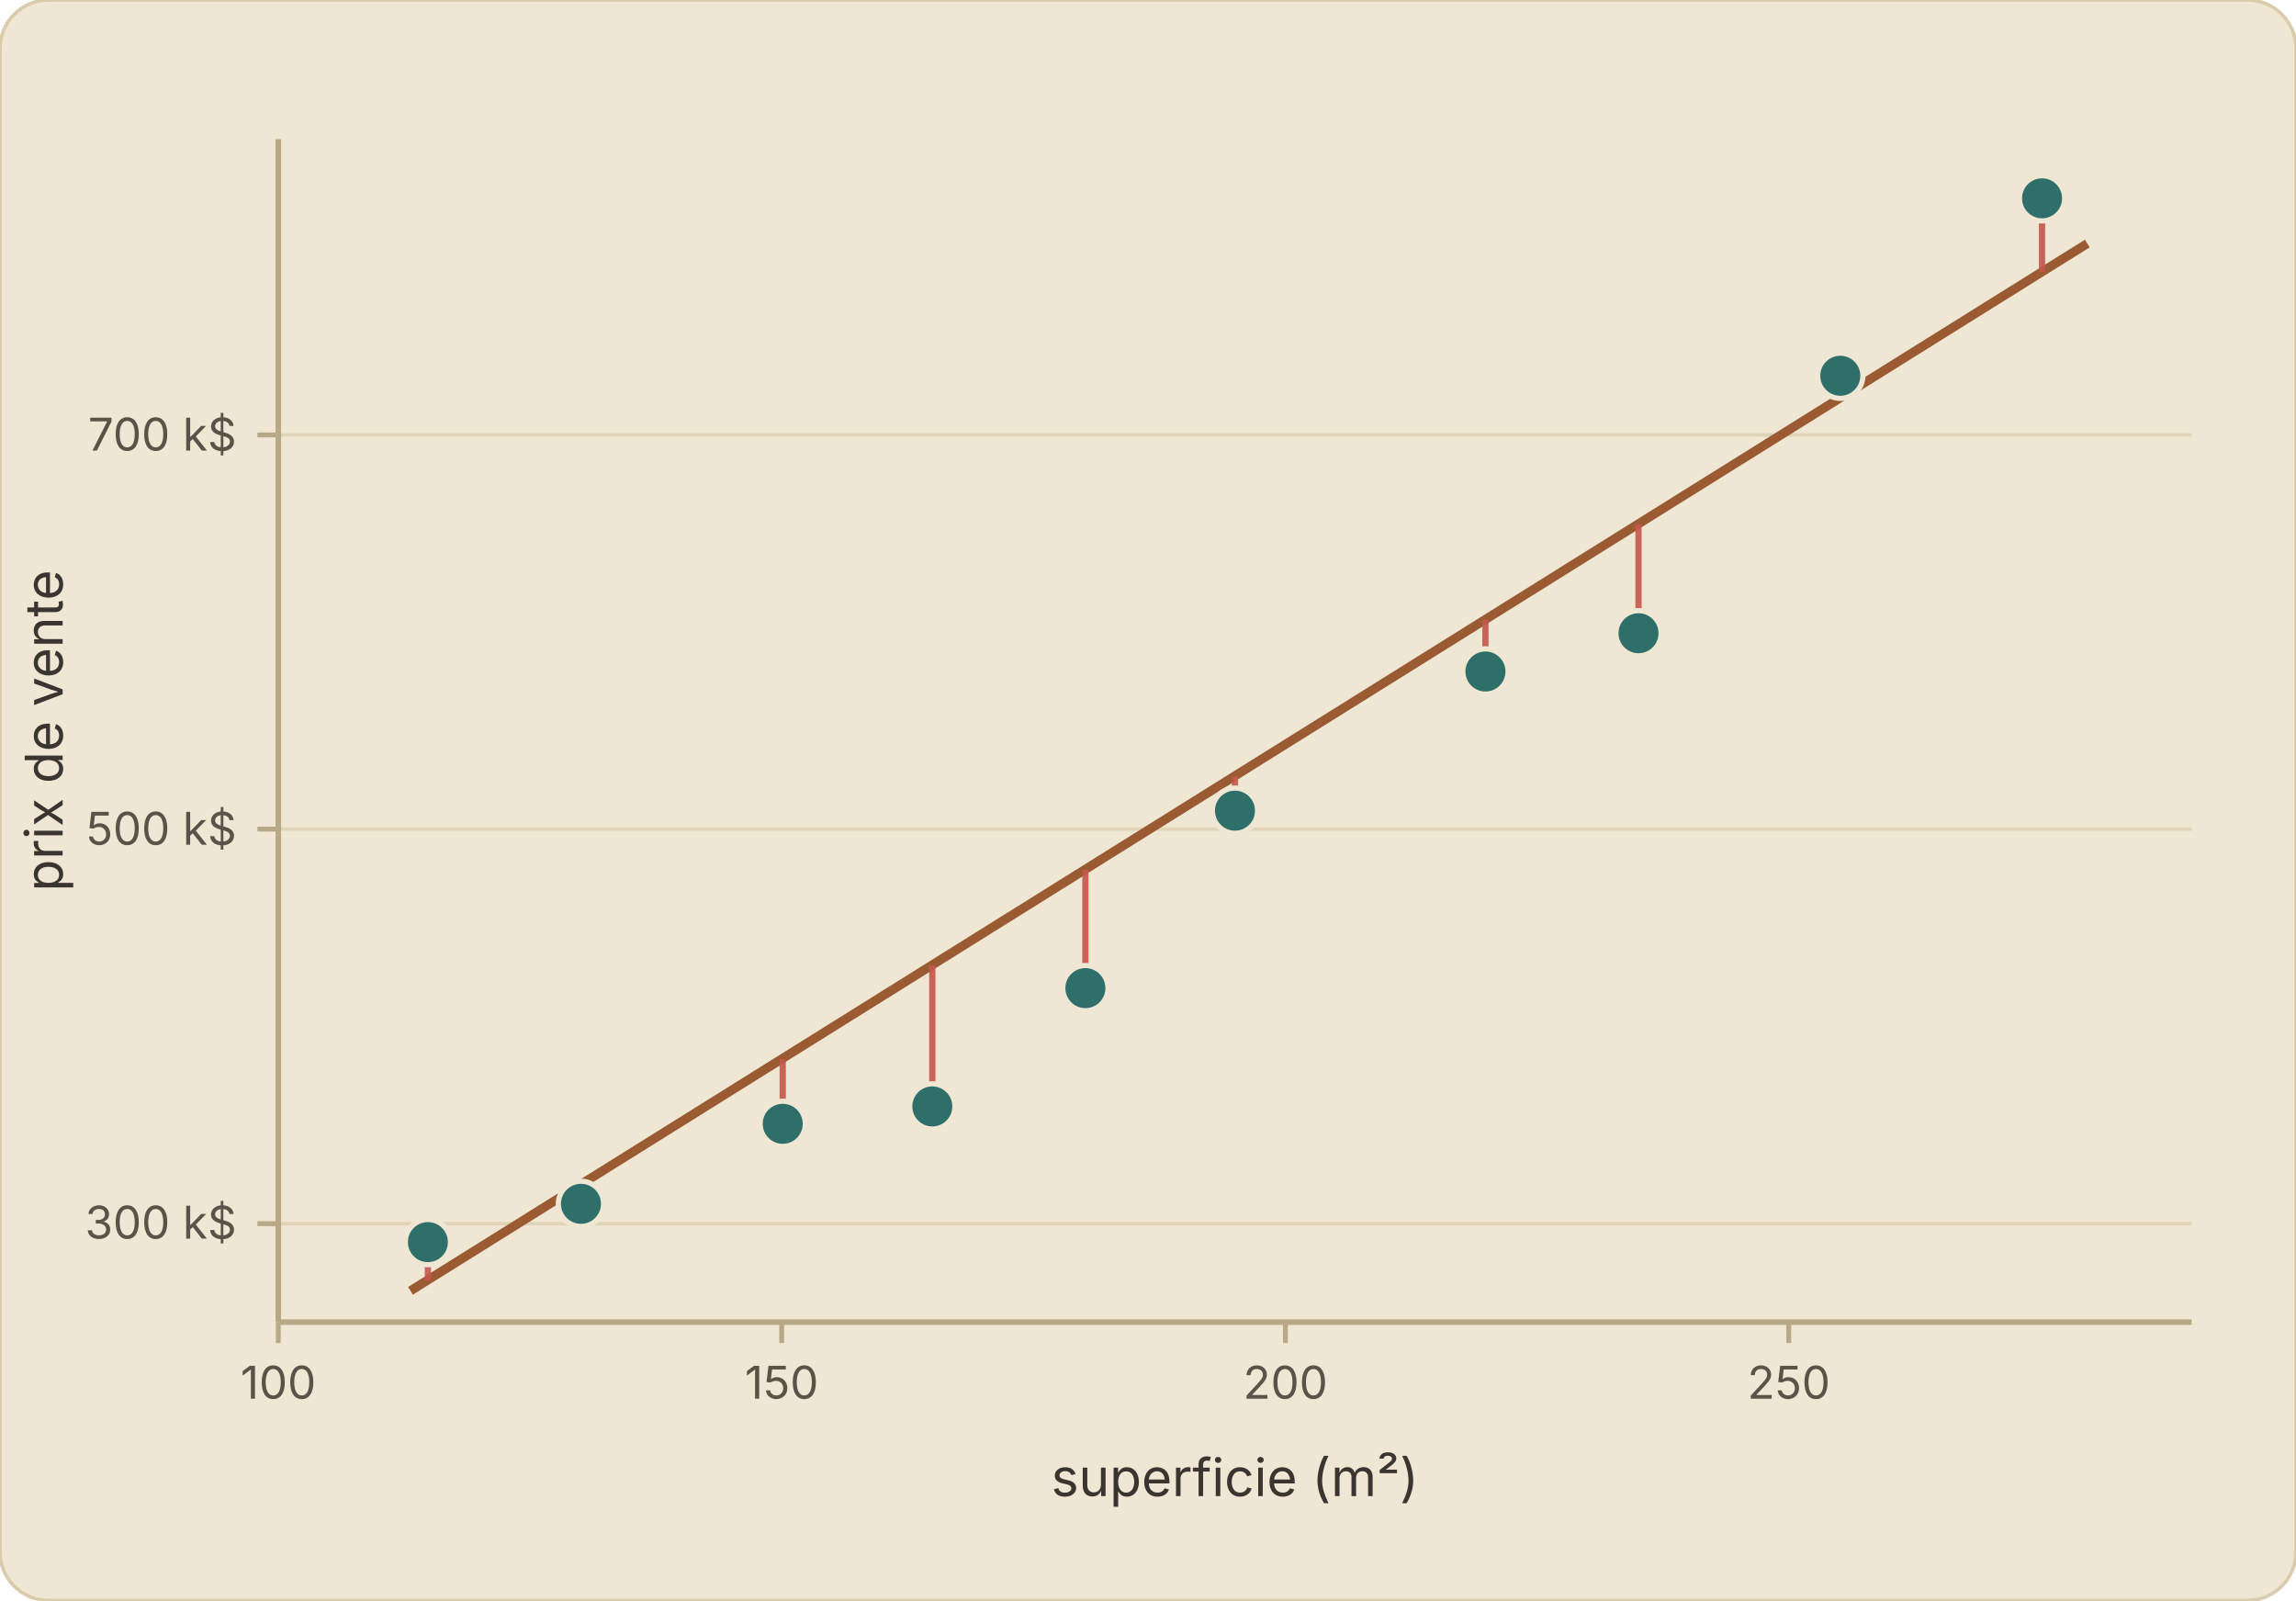
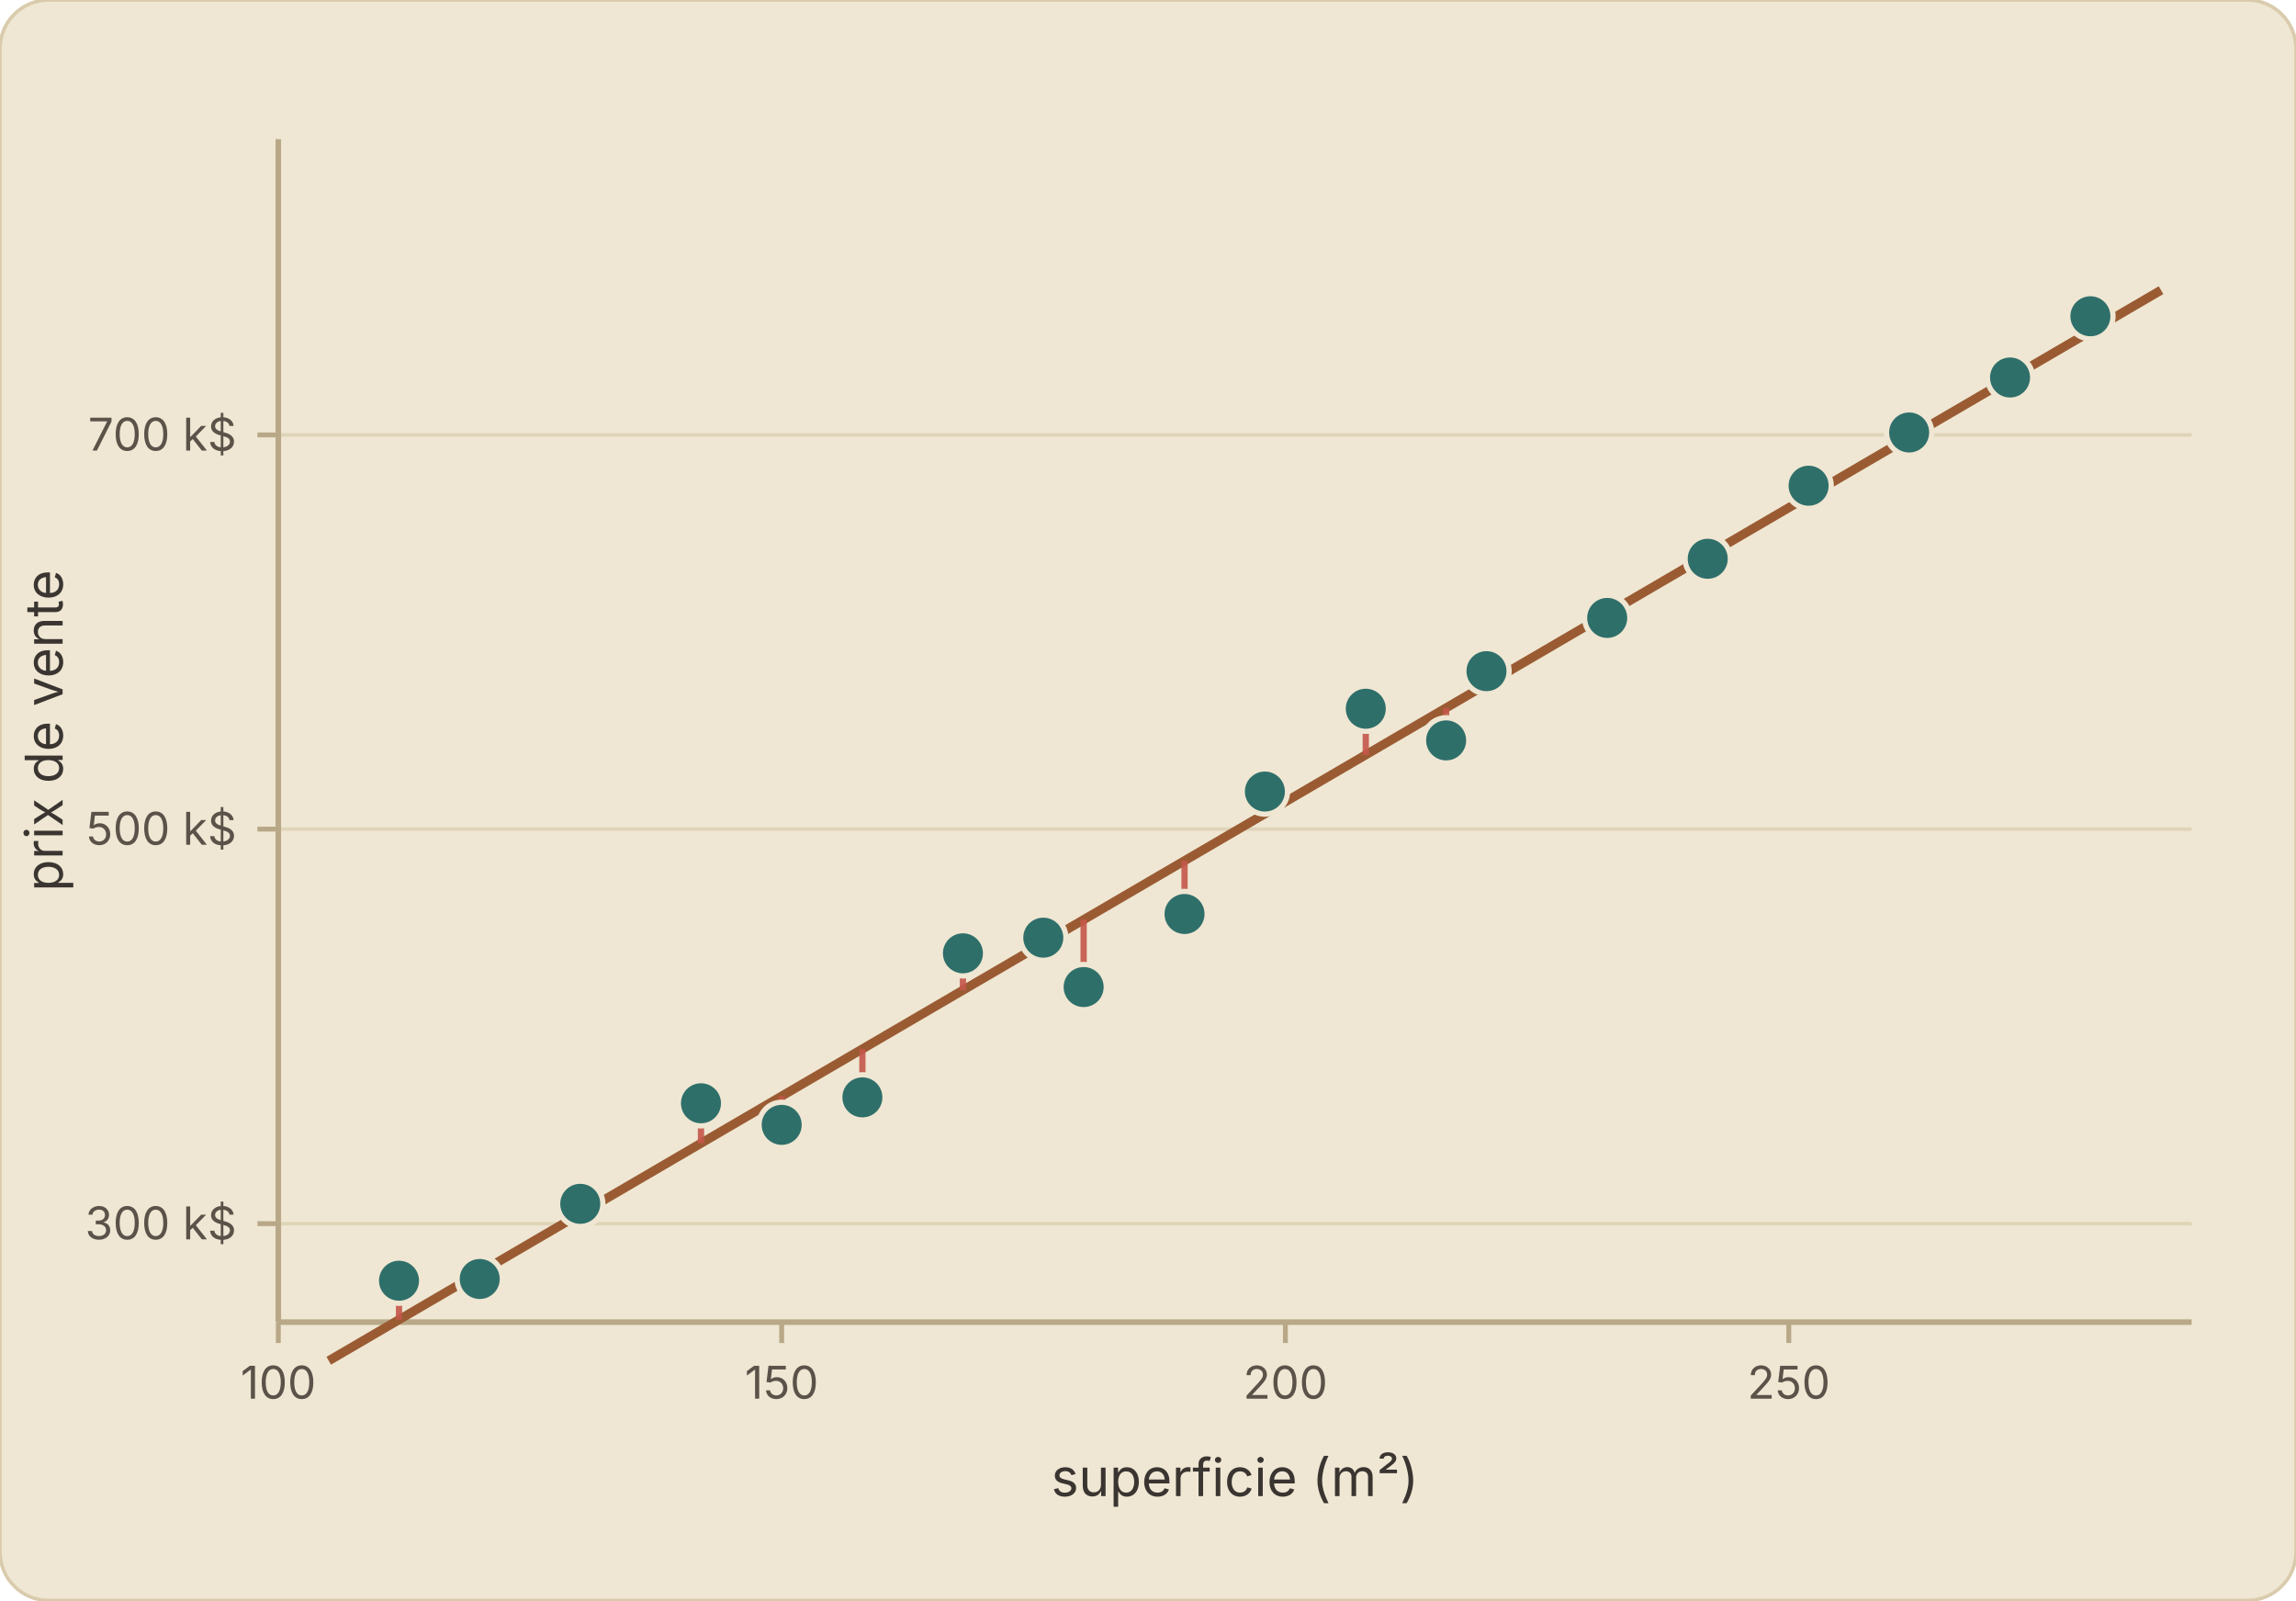
<svg xmlns="http://www.w3.org/2000/svg" viewBox="0 0 660 460" role="img" font-family="system-ui, -apple-system, sans-serif">
  <rect x="0" y="0" width="660" height="460" rx="14" fill="#efe7d3" stroke="#d9cbac" />
  <g stroke="#e0d4b8" stroke-width="1">
    <line x1="80" y1="351.7" x2="630" y2="351.7" />
    <line x1="80" y1="238.3" x2="630" y2="238.3" />
    <line x1="80" y1="125" x2="630" y2="125" />
  </g>
  <g stroke="#b8a888" stroke-width="1.6">
    <line x1="80" y1="40" x2="80" y2="380" />
    <line x1="80" y1="380" x2="630" y2="380" />
  </g>
  <g stroke="#b8a888" stroke-width="1.4">
    <line x1="80" y1="380" x2="80" y2="386" />
    <line x1="224.7" y1="380" x2="224.7" y2="386" />
    <line x1="369.5" y1="380" x2="369.5" y2="386" />
    <line x1="514.2" y1="380" x2="514.2" y2="386" />
  </g>
  <g font-size="13" fill="#5b5249" text-anchor="middle">
    <text x="80" y="402">100</text>
    <text x="224.7" y="402">150</text>
    <text x="369.5" y="402">200</text>
    <text x="514.2" y="402">250</text>
    <text x="355" y="430" font-size="15" fill="#3a3531">superficie (m²)</text>
  </g>
  <g stroke="#b8a888" stroke-width="1.4">
    <line x1="74" y1="351.7" x2="80" y2="351.7" />
    <line x1="74" y1="238.3" x2="80" y2="238.3" />
    <line x1="74" y1="125" x2="80" y2="125" />
  </g>
  <g font-size="13" fill="#5b5249" text-anchor="end">
-     <text x="68" y="356">300 k$</text>
+     <text x="68" y="356.2">300 k$</text>
    <text x="68" y="242.8">500 k$</text>
    <text x="68" y="129.5">700 k$</text>
  </g>
  <text x="18" y="210" font-size="15" fill="#3a3531" text-anchor="middle" transform="rotate(-90 18 210)">prix de vente</text>
-   <line x1="118" y1="371" x2="600" y2="70" stroke="#9a5b33" stroke-width="2.6" />
+   <line x1="94.5" y1="391.1" x2="621.2" y2="83.4" stroke="#9a5b33" stroke-width="2.6" />
  <g stroke="#c4564a" stroke-width="1.8" opacity="0.9">
-     <line x1="123" y1="357" x2="123" y2="368.1" />
-     <line x1="167" y1="346" x2="167" y2="340.6" />
-     <line x1="225" y1="323" x2="225" y2="304.4" />
-     <line x1="268" y1="318" x2="268" y2="277.5" />
-     <line x1="312" y1="284" x2="312" y2="250.0" />
-     <line x1="355" y1="233" x2="355" y2="223.1" />
-     <line x1="427" y1="193" x2="427" y2="178.1" />
-     <line x1="471" y1="182" x2="471" y2="150.6" />
-     <line x1="529" y1="108" x2="529" y2="114.4" />
-     <line x1="587" y1="57" x2="587" y2="78.1" />
+     <line x1="114.7" y1="368.1" x2="114.7" y2="379.3" />
+     <line x1="137.9" y1="367.6" x2="137.9" y2="365.8" />
+     <line x1="166.8" y1="346.0" x2="166.8" y2="348.9" />
+     <line x1="201.5" y1="317.1" x2="201.5" y2="328.6" />
+     <line x1="224.7" y1="323.3" x2="224.7" y2="315.1" />
+     <line x1="247.9" y1="315.4" x2="247.9" y2="301.5" />
+     <line x1="276.8" y1="274.0" x2="276.8" y2="284.6" />
+     <line x1="299.9" y1="269.5" x2="299.9" y2="271.1" />
+     <line x1="311.5" y1="283.7" x2="311.5" y2="264.3" />
+     <line x1="340.5" y1="262.7" x2="340.5" y2="247.4" />
+     <line x1="363.6" y1="227.5" x2="363.6" y2="233.9" />
+     <line x1="392.6" y1="203.7" x2="392.6" y2="217.0" />
+     <line x1="415.7" y1="212.8" x2="415.7" y2="203.5" />
+     <line x1="427.3" y1="192.9" x2="427.3" y2="196.7" />
+     <line x1="462.0" y1="177.6" x2="462.0" y2="176.4" />
+     <line x1="490.9" y1="160.6" x2="490.9" y2="159.5" />
+     <line x1="519.9" y1="139.6" x2="519.9" y2="142.6" />
+     <line x1="548.8" y1="124.3" x2="548.8" y2="125.7" />
+     <line x1="577.8" y1="108.5" x2="577.8" y2="108.8" />
+     <line x1="600.9" y1="90.9" x2="600.9" y2="95.3" />
  </g>
  <g fill="#2f6f6a" stroke="#efe7d3" stroke-width="1.5">
-     <circle cx="123" cy="357" r="6.5" />
-     <circle cx="167" cy="346" r="6.5" />
-     <circle cx="225" cy="323" r="6.5" />
-     <circle cx="268" cy="318" r="6.5" />
-     <circle cx="312" cy="284" r="6.5" />
-     <circle cx="355" cy="233" r="6.5" />
-     <circle cx="427" cy="193" r="6.5" />
-     <circle cx="471" cy="182" r="6.5" />
-     <circle cx="529" cy="108" r="6.5" />
-     <circle cx="587" cy="57" r="6.5" />
+     <circle cx="114.7" cy="368.1" r="6.5" />
+     <circle cx="137.9" cy="367.6" r="6.5" />
+     <circle cx="166.8" cy="346.0" r="6.5" />
+     <circle cx="201.5" cy="317.1" r="6.5" />
+     <circle cx="224.7" cy="323.3" r="6.5" />
+     <circle cx="247.9" cy="315.4" r="6.5" />
+     <circle cx="276.8" cy="274.0" r="6.5" />
+     <circle cx="299.9" cy="269.5" r="6.5" />
+     <circle cx="311.5" cy="283.7" r="6.5" />
+     <circle cx="340.5" cy="262.7" r="6.5" />
+     <circle cx="363.6" cy="227.5" r="6.5" />
+     <circle cx="392.6" cy="203.7" r="6.5" />
+     <circle cx="415.7" cy="212.8" r="6.5" />
+     <circle cx="427.3" cy="192.9" r="6.5" />
+     <circle cx="462.0" cy="177.6" r="6.5" />
+     <circle cx="490.9" cy="160.6" r="6.5" />
+     <circle cx="519.9" cy="139.6" r="6.5" />
+     <circle cx="548.8" cy="124.3" r="6.5" />
+     <circle cx="577.8" cy="108.5" r="6.5" />
+     <circle cx="600.9" cy="90.9" r="6.5" />
  </g>
</svg>
